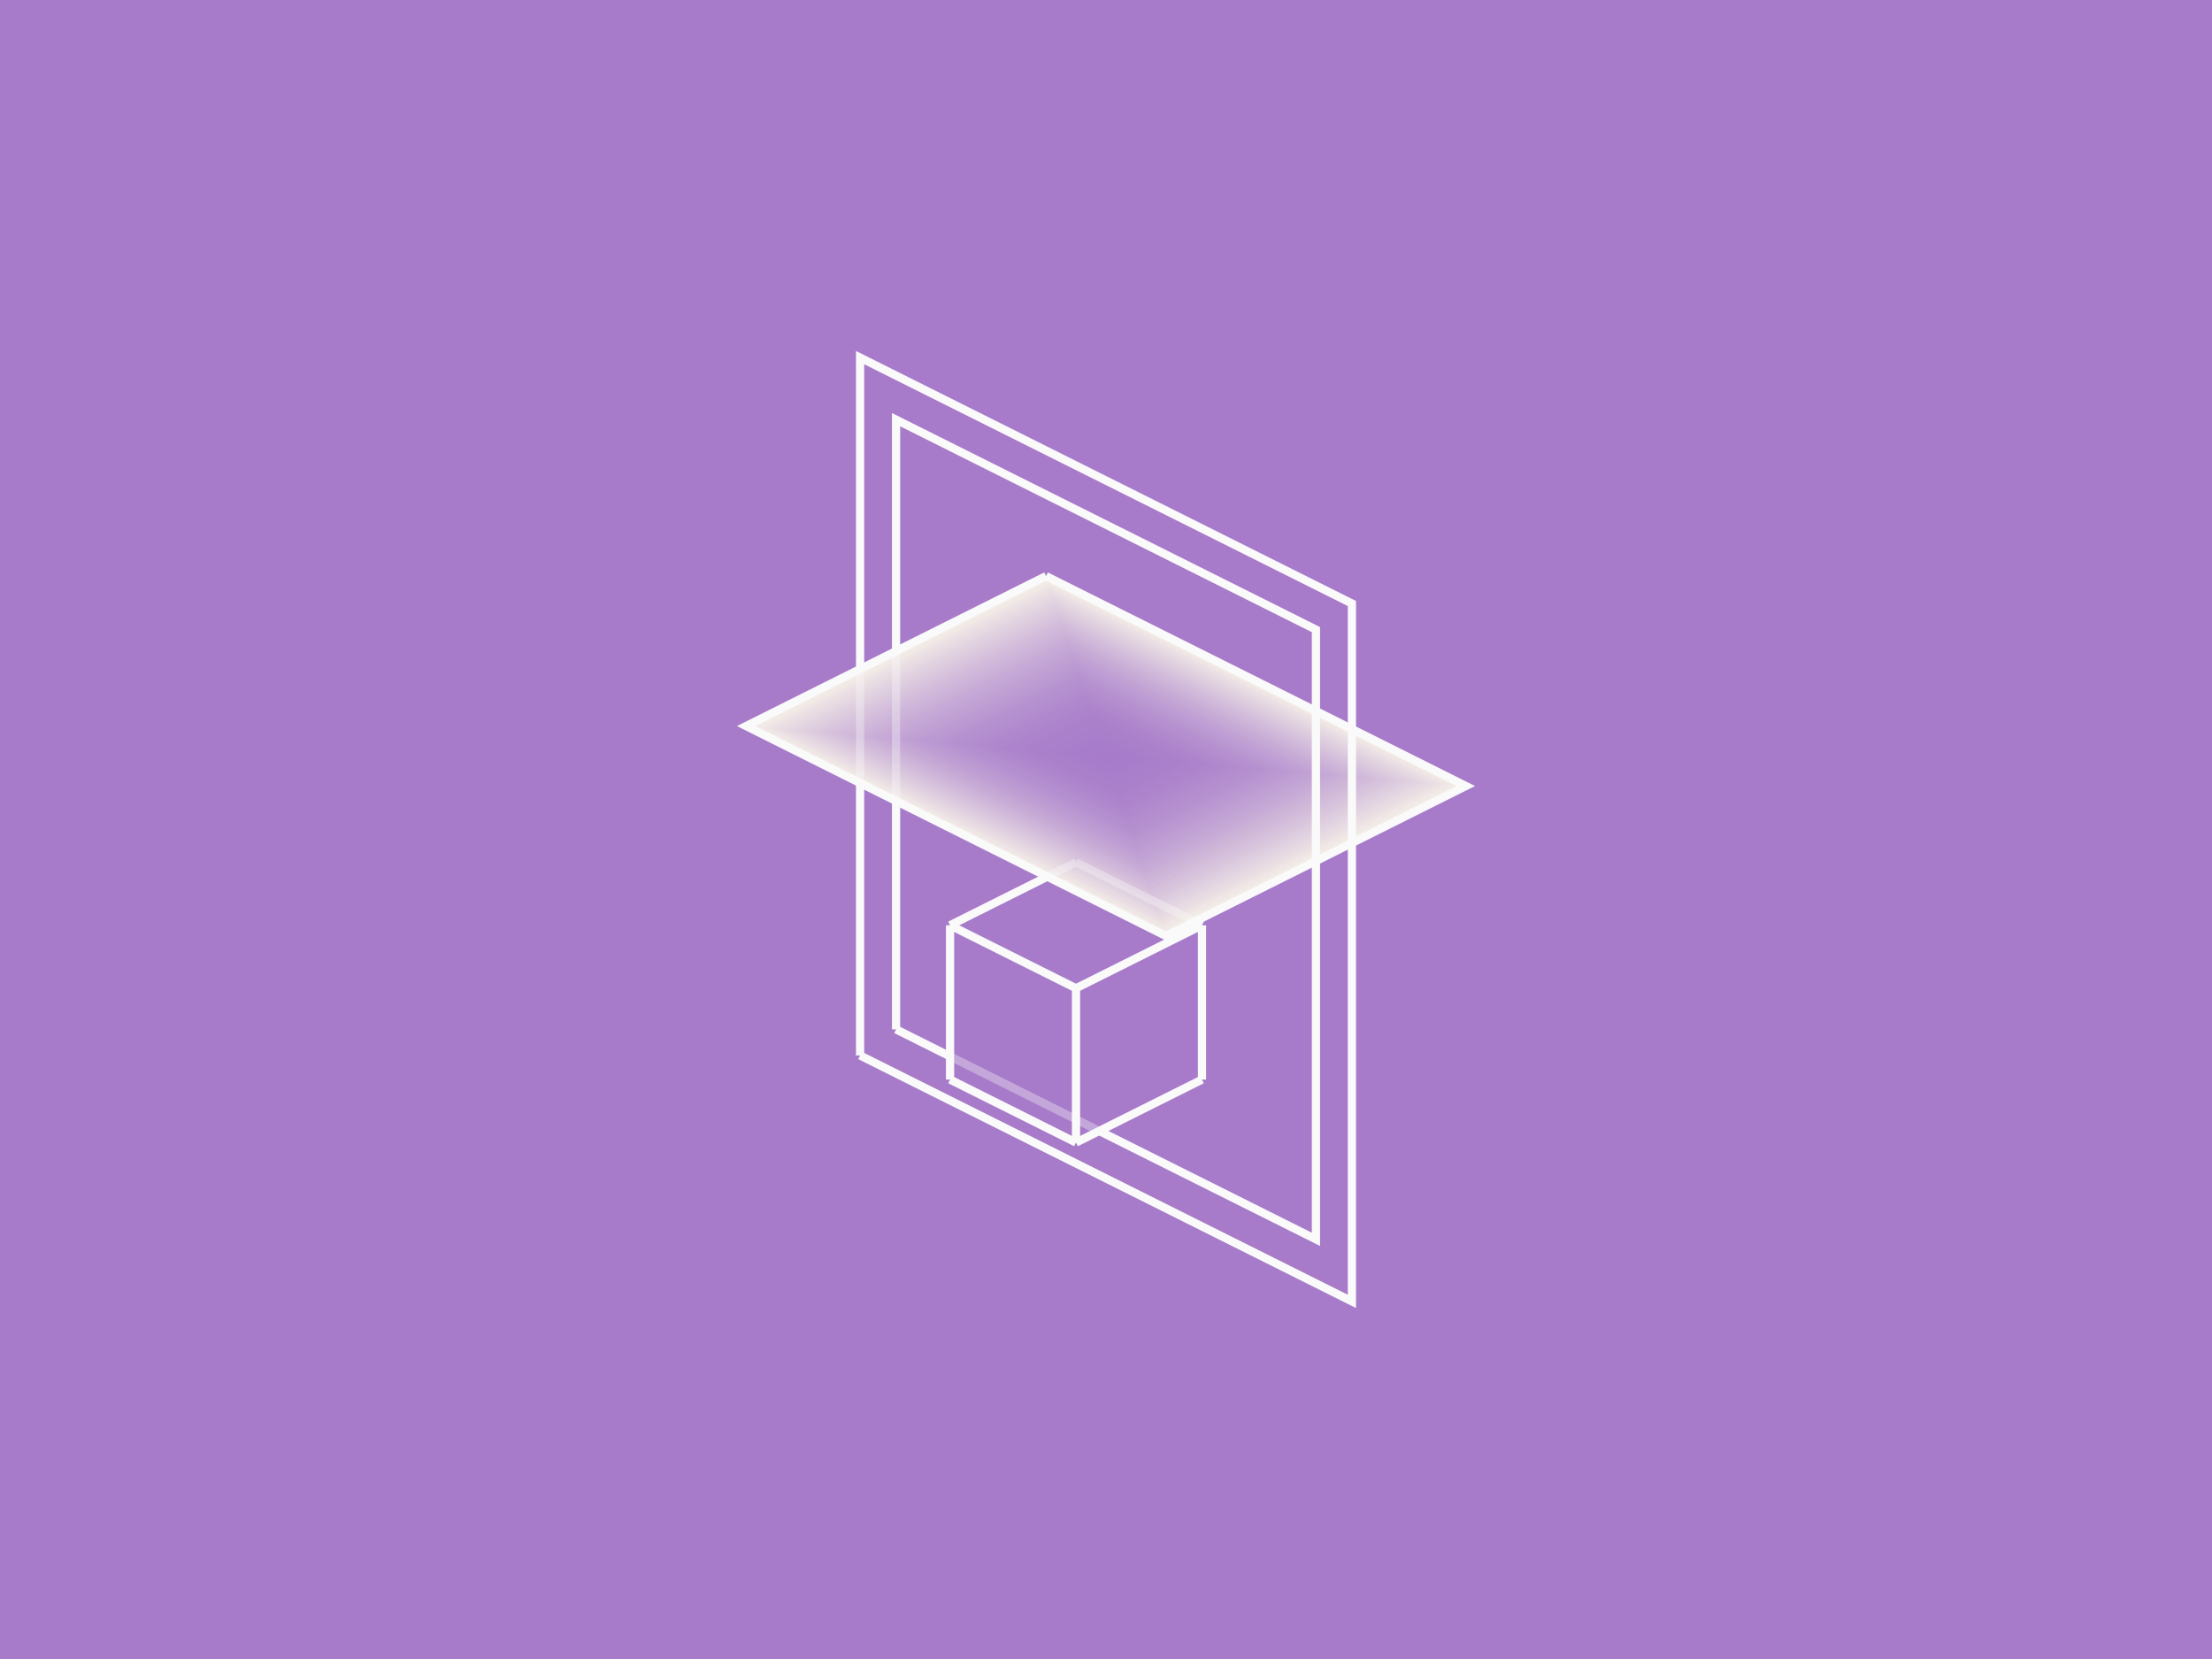
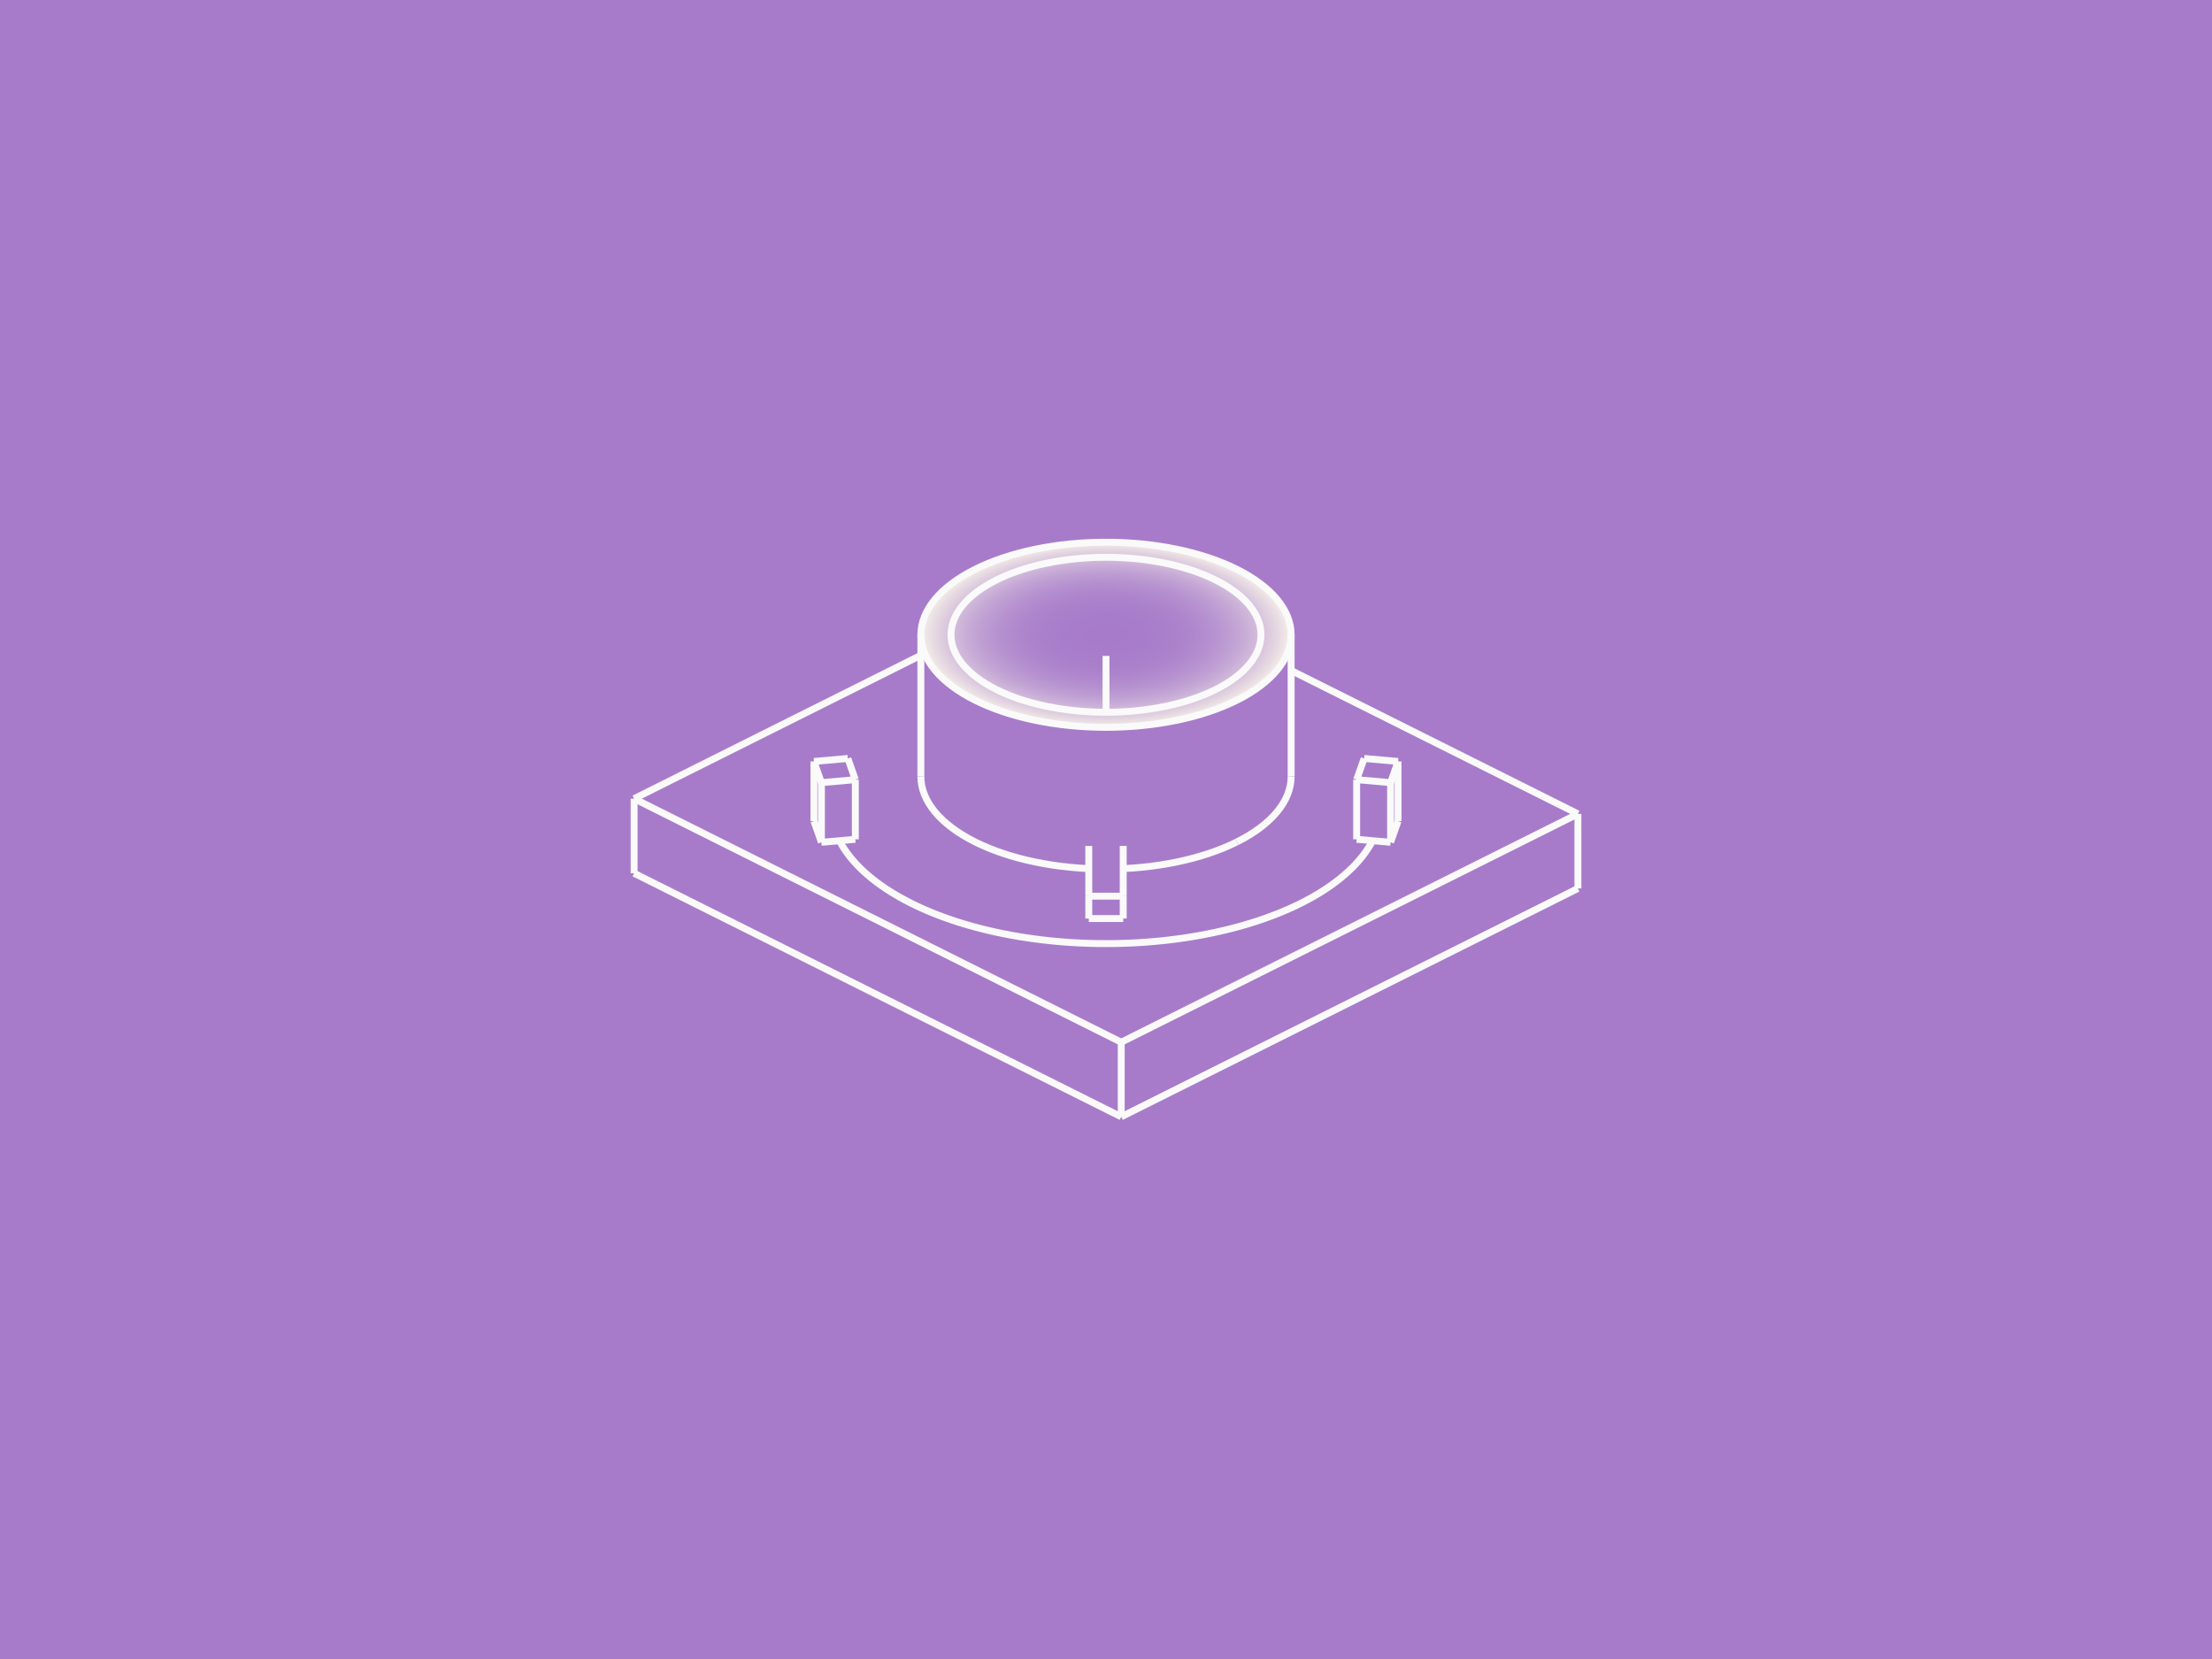
<svg xmlns="http://www.w3.org/2000/svg" width="3072" height="2304" viewBox="0 0 512 384">
  <rect width="512" height="384" fill="#A77BCA" />
  <svg x="64" y="0" width="384" height="384" viewBox="0 0 384 384">
    <defs>
-       <mask id="iris-0" maskUnits="userSpaceOnUse" x="0" y="0" width="384" height="384" style="mask-type:luminance">
-         <path d="M178.117 133.347L275.299 181.938L205.883 216.646L108.701 168.055Z" fill="white" fill-rule="evenodd" />
-         <path d="M178.261 133.781L274.431 181.866L205.739 216.212L109.569 168.127Z" fill="rgb(250,250,250)" />
-         <path d="M178.406 134.215L273.564 181.794L205.594 215.779L110.436 168.2Z" fill="rgb(244,244,244)" />
-         <path d="M178.551 134.649L272.696 181.721L205.449 215.345L111.304 168.272Z" fill="rgb(239,239,239)" />
-         <path d="M178.695 135.082L271.828 181.649L205.305 214.911L112.172 168.344Z" fill="rgb(234,234,234)" />
-         <path d="M178.84 135.516L270.961 181.577L205.16 214.477L113.039 168.417Z" fill="rgb(229,229,229)" />
-         <path d="M178.985 135.95L270.093 181.504L205.015 214.043L113.907 168.489Z" fill="rgb(224,224,224)" />
-         <path d="M179.129 136.384L269.225 181.432L204.871 213.609L114.775 168.561Z" fill="rgb(219,219,219)" />
-         <path d="M179.274 136.818L268.358 181.36L204.726 213.175L115.642 168.634Z" fill="rgb(214,214,214)" />
-         <path d="M179.418 137.252L267.49 181.287L204.582 212.742L116.51 168.706Z" fill="rgb(209,209,209)" />
-         <path d="M179.563 137.686L266.622 181.215L204.437 212.308L117.378 168.778Z" fill="rgb(205,205,205)" />
-         <path d="M179.708 138.119L265.754 181.143L204.292 211.874L118.246 168.85Z" fill="rgb(200,200,200)" />
-         <path d="M179.852 138.553L264.887 181.071L204.148 211.44L119.113 168.923Z" fill="rgb(195,195,195)" />
-         <path d="M179.997 138.987L264.019 180.998L204.003 211.006L119.981 168.995Z" fill="rgb(191,191,191)" />
-         <path d="M180.141 139.421L263.151 180.926L203.859 210.572L120.849 169.067Z" fill="rgb(186,186,186)" />
-         <path d="M180.286 139.855L262.284 180.854L203.714 210.138L121.716 169.14Z" fill="rgb(182,182,182)" />
-         <path d="M180.431 140.289L261.416 180.781L203.569 209.705L122.584 169.212Z" fill="rgb(177,177,177)" />
-         <path d="M180.575 140.723L260.548 180.709L203.425 209.271L123.452 169.284Z" fill="rgb(173,173,173)" />
-         <path d="M180.72 141.156L259.681 180.637L203.28 208.837L124.319 169.357Z" fill="rgb(168,168,168)" />
-         <path d="M180.865 141.59L258.813 180.564L203.135 208.403L125.187 169.429Z" fill="rgb(164,164,164)" />
-         <path d="M181.009 142.024L257.945 180.492L202.991 207.969L126.055 169.501Z" fill="rgb(160,160,160)" />
-         <path d="M181.154 142.458L257.077 180.42L202.846 207.535L126.923 169.574Z" fill="rgb(156,156,156)" />
-         <path d="M181.298 142.892L256.21 180.347L202.702 207.102L127.79 169.646Z" fill="rgb(152,152,152)" />
-         <path d="M181.443 143.326L255.342 180.275L202.557 206.668L128.658 169.718Z" fill="rgb(147,147,147)" />
-         <path d="M181.588 143.759L254.474 180.203L202.412 206.234L129.526 169.79Z" fill="rgb(143,143,143)" />
-         <path d="M181.732 144.193L253.607 180.131L202.268 205.8L130.393 169.863Z" fill="rgb(139,139,139)" />
-         <path d="M181.877 144.627L252.739 180.058L202.123 205.366L131.261 169.935Z" fill="rgb(136,136,136)" />
-         <path d="M182.021 145.061L251.871 179.986L201.979 204.932L132.129 170.007Z" fill="rgb(132,132,132)" />
-         <path d="M182.166 145.495L251.004 179.914L201.834 204.498L132.996 170.08Z" fill="rgb(128,128,128)" />
-         <path d="M182.311 145.929L250.136 179.841L201.689 204.065L133.864 170.152Z" fill="rgb(124,124,124)" />
-         <path d="M182.455 146.363L249.268 179.769L201.545 203.631L134.732 170.224Z" fill="rgb(121,121,121)" />
-         <path d="M182.6 146.796L248.4 179.697L201.4 203.197L135.6 170.297Z" fill="rgb(117,117,117)" />
-         <path d="M182.745 147.23L247.533 179.624L201.255 202.763L136.467 170.369Z" fill="rgb(113,113,113)" />
-         <path d="M182.889 147.664L246.665 179.552L201.111 202.329L137.335 170.441Z" fill="rgb(110,110,110)" />
-         <path d="M183.034 148.098L245.797 179.48L200.966 201.895L138.203 170.514Z" fill="rgb(106,106,106)" />
-         <path d="M183.178 148.532L244.93 179.407L200.822 201.461L139.07 170.586Z" fill="rgb(103,103,103)" />
-         <path d="M183.323 148.966L244.062 179.335L200.677 201.028L139.938 170.658Z" fill="rgb(100,100,100)" />
-         <path d="M183.468 149.4L243.194 179.263L200.532 200.594L140.806 170.73Z" fill="rgb(96,96,96)" />
-         <path d="M183.612 149.833L242.327 179.191L200.388 200.16L141.673 170.803Z" fill="rgb(93,93,93)" />
-         <path d="M183.757 150.267L241.459 179.118L200.243 199.726L142.541 170.875Z" fill="rgb(90,90,90)" />
-         <path d="M183.901 150.701L240.591 179.046L200.099 199.292L143.409 170.947Z" fill="rgb(87,87,87)" />
-         <path d="M184.046 151.135L239.723 178.974L199.954 198.858L144.277 171.02Z" fill="rgb(84,84,84)" />
-         <path d="M184.191 151.569L238.856 178.901L199.809 198.425L145.144 171.092Z" fill="rgb(81,81,81)" />
-         <path d="M184.335 152.003L237.988 178.829L199.665 197.991L146.012 171.164Z" fill="rgb(78,78,78)" />
-         <path d="M184.48 152.436L237.12 178.757L199.52 197.557L146.88 171.237Z" fill="rgb(75,75,75)" />
-         <path d="M184.625 152.87L236.253 178.684L199.375 197.123L147.747 171.309Z" fill="rgb(72,72,72)" />
-         <path d="M184.769 153.304L235.385 178.612L199.231 196.689L148.615 171.381Z" fill="rgb(69,69,69)" />
-         <path d="M184.914 153.738L234.517 178.54L199.086 196.255L149.483 171.454Z" fill="rgb(66,66,66)" />
-         <path d="M185.058 154.172L233.65 178.467L198.942 195.821L150.35 171.526Z" fill="rgb(64,64,64)" />
-         <path d="M185.203 154.606L232.782 178.395L198.797 195.388L151.218 171.598Z" fill="rgb(61,61,61)" />
-         <path d="M185.348 155.04L231.914 178.323L198.652 194.954L152.086 171.67Z" fill="rgb(59,59,59)" />
-         <path d="M185.492 155.473L231.046 178.251L198.508 194.52L152.954 171.743Z" fill="rgb(56,56,56)" />
-         <path d="M185.637 155.907L230.179 178.178L198.363 194.086L153.821 171.815Z" fill="rgb(54,54,54)" />
-         <path d="M185.781 156.341L229.311 178.106L198.219 193.652L154.689 171.887Z" fill="rgb(51,51,51)" />
-         <path d="M185.926 156.775L228.443 178.034L198.074 193.218L155.557 171.96Z" fill="rgb(49,49,49)" />
-         <path d="M186.071 157.209L227.576 177.961L197.929 192.784L156.424 172.032Z" fill="rgb(47,47,47)" />
-         <path d="M186.215 157.643L226.708 177.889L197.785 192.351L157.292 172.104Z" fill="rgb(44,44,44)" />
-         <path d="M186.36 158.077L225.84 177.817L197.64 191.917L158.16 172.177Z" fill="rgb(42,42,42)" />
-         <path d="M186.505 158.51L224.973 177.744L197.495 191.483L159.027 172.249Z" fill="rgb(40,40,40)" />
-         <path d="M186.649 158.944L224.105 177.672L197.351 191.049L159.895 172.321Z" fill="rgb(38,38,38)" />
-         <path d="M186.794 159.378L223.237 177.6L197.206 190.615L160.763 172.394Z" fill="rgb(36,36,36)" />
-         <path d="M186.938 159.812L222.369 177.527L197.062 190.181L161.631 172.466Z" fill="rgb(34,34,34)" />
-         <path d="M187.083 160.246L221.502 177.455L196.917 189.748L162.498 172.538Z" fill="rgb(32,32,32)" />
-         <path d="M187.228 160.68L220.634 177.383L196.772 189.314L163.366 172.61Z" fill="rgb(30,30,30)" />
-         <path d="M187.372 161.113L219.766 177.311L196.628 188.88L164.234 172.683Z" fill="rgb(28,28,28)" />
-         <path d="M187.517 161.547L218.899 177.238L196.483 188.446L165.101 172.755Z" fill="rgb(27,27,27)" />
-         <path d="M187.662 161.981L218.031 177.166L196.338 188.012L165.969 172.827Z" fill="rgb(25,25,25)" />
-         <path d="M187.806 162.415L217.163 177.094L196.194 187.578L166.837 172.9Z" fill="rgb(23,23,23)" />
-         <path d="M187.951 162.849L216.296 177.021L196.049 187.144L167.704 172.972Z" fill="rgb(22,22,22)" />
-         <path d="M188.095 163.283L215.428 176.949L195.905 186.711L168.572 173.044Z" fill="rgb(20,20,20)" />
-         <path d="M188.24 163.717L214.56 176.877L195.76 186.277L169.44 173.117Z" fill="rgb(19,19,19)" />
-         <path d="M188.385 164.15L213.692 176.804L195.615 185.843L170.308 173.189Z" fill="rgb(17,17,17)" />
-         <path d="M188.529 164.584L212.825 176.732L195.471 185.409L171.175 173.261Z" fill="rgb(16,16,16)" />
-         <path d="M188.674 165.018L211.957 176.66L195.326 184.975L172.043 173.334Z" fill="rgb(15,15,15)" />
-         <path d="M188.818 165.452L211.089 176.587L195.182 184.541L172.911 173.406Z" fill="rgb(13,13,13)" />
-         <path d="M188.963 165.886L210.222 176.515L195.037 184.107L173.778 173.478Z" fill="rgb(12,12,12)" />
-         <path d="M189.108 166.32L209.354 176.443L194.892 183.674L174.646 173.55Z" fill="rgb(11,11,11)" />
-         <path d="M189.252 166.753L208.486 176.37L194.748 183.24L175.514 173.623Z" fill="rgb(10,10,10)" />
-         <path d="M189.397 167.187L207.619 176.298L194.603 182.806L176.381 173.695Z" fill="rgb(9,9,9)" />
-         <path d="M189.542 167.621L206.751 176.226L194.458 182.372L177.249 173.767Z" fill="rgb(8,8,8)" />
-         <path d="M189.686 168.055L205.883 176.154L194.314 181.938L178.117 173.84Z" fill="rgb(7,7,7)" />
-         <path d="M189.831 168.489L205.015 176.081L194.169 181.504L178.985 173.912Z" fill="rgb(6,6,6)" />
-         <path d="M189.975 168.923L204.148 176.009L194.025 181.071L179.852 173.984Z" fill="rgb(5,5,5)" />
-         <path d="M190.12 169.357L203.28 175.937L193.88 180.637L180.72 174.057Z" fill="rgb(5,5,5)" />
-         <path d="M190.265 169.79L202.412 175.864L193.735 180.203L181.588 174.129Z" fill="rgb(4,4,4)" />
-         <path d="M190.409 170.224L201.545 175.792L193.591 179.769L182.455 174.201Z" fill="rgb(3,3,3)" />
-         <path d="M190.554 170.658L200.677 175.72L193.446 179.335L183.323 174.274Z" fill="rgb(3,3,3)" />
-         <path d="M190.698 171.092L199.809 175.647L193.302 178.901L184.191 174.346Z" fill="rgb(2,2,2)" />
-         <path d="M190.843 171.526L198.942 175.575L193.157 178.467L185.058 174.418Z" fill="rgb(2,2,2)" />
-         <path d="M190.988 171.96L198.074 175.503L193.012 178.034L185.926 174.49Z" fill="rgb(1,1,1)" />
-         <path d="M191.132 172.394L197.206 175.43L192.868 177.6L186.794 174.563Z" fill="rgb(1,1,1)" />
-         <path d="M191.277 172.827L196.338 175.358L192.723 177.166L187.662 174.635Z" fill="rgb(1,1,1)" />
-         <path d="M191.422 173.261L195.471 175.286L192.578 176.732L188.529 174.707Z" fill="rgb(0,0,0)" />
-         <path d="M191.566 173.695L194.603 175.214L192.434 176.298L189.397 174.78Z" fill="rgb(0,0,0)" />
-         <path d="M191.711 174.129L193.735 175.141L192.289 175.864L190.265 174.852Z" fill="rgb(0,0,0)" />
-         <path d="M191.855 174.563L192.868 175.069L192.145 175.43L191.132 174.924Z" fill="rgb(0,0,0)" />
-         <path d="M192 174.997L192 174.997L192 174.997L192 174.997Z" fill="rgb(0,0,0)" />
-       </mask>
+       <radialGradient id="iris-0" gradientUnits="userSpaceOnUse" cx="0" cy="0" r="1" gradientTransform="matrix(30.30155 15.15077 -30.30155 15.15077 192 146.9255)">
+         <stop offset="0" stop-color="#F6F1E8" stop-opacity="0" />
+         <stop offset="0.031" stop-color="#F6F1E8" stop-opacity="0" />
+         <stop offset="0.062" stop-color="#F6F1E8" stop-opacity="0" />
+         <stop offset="0.094" stop-color="#F6F1E8" stop-opacity="0.001" />
+         <stop offset="0.125" stop-color="#F6F1E8" stop-opacity="0.002" />
+         <stop offset="0.156" stop-color="#F6F1E8" stop-opacity="0.004" />
+         <stop offset="0.188" stop-color="#F6F1E8" stop-opacity="0.007" />
+         <stop offset="0.219" stop-color="#F6F1E8" stop-opacity="0.01" />
+         <stop offset="0.25" stop-color="#F6F1E8" stop-opacity="0.016" />
+         <stop offset="0.281" stop-color="#F6F1E8" stop-opacity="0.022" />
+         <stop offset="0.312" stop-color="#F6F1E8" stop-opacity="0.031" />
+         <stop offset="0.344" stop-color="#F6F1E8" stop-opacity="0.041" />
+         <stop offset="0.375" stop-color="#F6F1E8" stop-opacity="0.053" />
+         <stop offset="0.406" stop-color="#F6F1E8" stop-opacity="0.067" />
+         <stop offset="0.438" stop-color="#F6F1E8" stop-opacity="0.084" />
+         <stop offset="0.469" stop-color="#F6F1E8" stop-opacity="0.103" />
+         <stop offset="0.5" stop-color="#F6F1E8" stop-opacity="0.125" />
+         <stop offset="0.531" stop-color="#F6F1E8" stop-opacity="0.15" />
+         <stop offset="0.562" stop-color="#F6F1E8" stop-opacity="0.178" />
+         <stop offset="0.594" stop-color="#F6F1E8" stop-opacity="0.209" />
+         <stop offset="0.625" stop-color="#F6F1E8" stop-opacity="0.244" />
+         <stop offset="0.656" stop-color="#F6F1E8" stop-opacity="0.283" />
+         <stop offset="0.688" stop-color="#F6F1E8" stop-opacity="0.325" />
+         <stop offset="0.719" stop-color="#F6F1E8" stop-opacity="0.371" />
+         <stop offset="0.75" stop-color="#F6F1E8" stop-opacity="0.422" />
+         <stop offset="0.781" stop-color="#F6F1E8" stop-opacity="0.477" />
+         <stop offset="0.812" stop-color="#F6F1E8" stop-opacity="0.536" />
+         <stop offset="0.844" stop-color="#F6F1E8" stop-opacity="0.601" />
+         <stop offset="0.875" stop-color="#F6F1E8" stop-opacity="0.67" />
+         <stop offset="0.906" stop-color="#F6F1E8" stop-opacity="0.744" />
+         <stop offset="0.938" stop-color="#F6F1E8" stop-opacity="0.824" />
+         <stop offset="0.969" stop-color="#F6F1E8" stop-opacity="0.909" />
+         <stop offset="1" stop-color="#F6F1E8" stop-opacity="1" />
+       </radialGradient>
    </defs>
-     <path d="M178.117 133.347L275.299 181.938L205.883 216.646L108.701 168.055Z" fill="#F6F1E8" fill-rule="evenodd" mask="url(#iris-0)" />
+     <path d="M222.302 162.076L220.778 162.801L219.186 163.488L217.527 164.135L215.808 164.741L214.031 165.304L212.201 165.822L210.322 166.295L208.399 166.721L206.437 167.099L204.44 167.429L202.412 167.71L200.36 167.94L198.288 168.12L196.2 168.249L194.103 168.326L192 168.352L189.897 168.326L187.8 168.249L185.712 168.12L183.64 167.94L181.588 167.71L179.56 167.429L177.563 167.099L175.601 166.721L173.678 166.295L171.799 165.822L169.969 165.304L168.192 164.741L166.473 164.135L164.814 163.488L163.222 162.801L161.698 162.076L160.248 161.315L158.874 160.518L157.58 159.689L156.369 158.829L155.244 157.941L154.207 157.026L153.261 156.087L152.409 155.125L151.652 154.144L150.992 153.145L150.431 152.132L149.971 151.106L149.611 150.069L149.353 149.026L149.199 147.977L149.147 146.926L149.199 145.874L149.353 144.825L149.611 143.782L149.971 142.745L150.431 141.719L150.992 140.706L151.652 139.707L152.409 138.726L153.261 137.765L154.207 136.825L155.244 135.91L156.369 135.022L157.58 134.162L158.874 133.333L160.248 132.536L161.698 131.775L163.222 131.05L164.814 130.363L166.473 129.716L168.192 129.11L169.969 128.547L171.799 128.029L173.678 127.556L175.601 127.13L177.563 126.752L179.56 126.422L181.588 126.141L183.64 125.911L185.712 125.731L187.8 125.602L189.897 125.525L192 125.499L194.103 125.525L196.2 125.602L198.288 125.731L200.36 125.911L202.412 126.141L204.44 126.422L206.437 126.752L208.399 127.13L210.322 127.556L212.201 128.029L214.031 128.547L215.808 129.11L217.527 129.716L219.186 130.363L220.778 131.05L222.302 131.775L223.752 132.536L225.126 133.333L226.42 134.162L227.631 135.022L228.756 135.91L229.793 136.825L230.739 137.765L231.591 138.726L232.348 139.707L233.008 140.706L233.569 141.719L234.029 142.745L234.389 143.782L234.647 144.825L234.801 145.874L234.853 146.926L234.801 147.977L234.647 149.026L234.389 150.069L234.029 151.106L233.569 152.132L233.008 153.145L232.348 154.144L231.591 155.125L230.739 156.087L229.793 157.026L228.756 157.941L227.631 158.829L226.42 159.689L225.126 160.518L223.752 161.315Z" fill-rule="evenodd" fill="url(#iris-0)" />
    <g fill="none" stroke="#FAFAFA" stroke-linejoin="miter" stroke-linecap="butt">
-       <g opacity="0.35">
-         <path d="M135.079 155.164L135.079 181.487" stroke-width="1.9" />
-         <path d="M155.69 244.409L190.398 261.763" stroke-width="1.9" />
-         <path d="M143.409 150.96L143.409 185.644" stroke-width="1.9" />
-         <path d="M185.058 199.597L212.623 213.379" stroke-width="1.9" />
-         <path d="M178.167 203.043L185.058 199.597" stroke-width="1.9" />
+       <g opacity="0.35" />
+       <g>
+         <path d="M301.227 205.649L195.523 258.501" stroke-width="1.6" />
+         <path d="M195.523 258.501L82.773 202.126" stroke-width="1.6" />
+         <path d="M234.966 155.258L301.227 188.388" stroke-width="1.6" />
+         <path d="M301.227 188.388L301.227 205.649" stroke-width="1.6" />
+         <path d="M301.227 188.388L195.523 241.24" stroke-width="1.6" />
+         <path d="M195.523 241.24L195.523 258.501" stroke-width="1.6" />
+         <path d="M195.523 241.24L82.773 184.865" stroke-width="1.6" />
+         <path d="M82.773 184.865L82.773 202.126" stroke-width="1.6" />
+         <path d="M82.773 184.865L149.307 151.598" stroke-width="1.6" />
+         <path d="M222.302 162.076L220.778 162.801L219.186 163.488L217.527 164.135L215.808 164.741L214.031 165.304L212.201 165.822L210.322 166.295L208.399 166.721L206.437 167.099L204.44 167.429L202.412 167.71L200.36 167.94L198.288 168.12L196.2 168.249L194.103 168.326L192 168.352L189.897 168.326L187.8 168.249L185.712 168.12L183.64 167.94L181.588 167.71L179.56 167.429L177.563 167.099L175.601 166.721L173.678 166.295L171.799 165.822L169.969 165.304L168.192 164.741L166.473 164.135L164.814 163.488L163.222 162.801L161.698 162.076L160.248 161.315L158.874 160.518L157.58 159.689L156.369 158.829L155.244 157.941L154.207 157.026L153.261 156.087L152.409 155.125L151.652 154.144L150.992 153.145L150.431 152.132L149.971 151.106L149.611 150.069L149.353 149.026L149.199 147.977L149.147 146.926L149.199 145.874L149.353 144.825L149.611 143.782L149.971 142.745L150.431 141.719L150.992 140.706L151.652 139.707L152.409 138.726L153.261 137.765L154.207 136.825L155.244 135.91L156.369 135.022L157.58 134.162L158.874 133.333L160.248 132.536L161.698 131.775L163.222 131.05L164.814 130.363L166.473 129.716L168.192 129.11L169.969 128.547L171.799 128.029L173.678 127.556L175.601 127.13L177.563 126.752L179.56 126.422L181.588 126.141L183.64 125.911L185.712 125.731L187.8 125.602L189.897 125.525L192 125.499L194.103 125.525L196.2 125.602L198.288 125.731L200.36 125.911L202.412 126.141L204.44 126.422L206.437 126.752L208.399 127.13L210.322 127.556L212.201 128.029L214.031 128.547L215.808 129.11L217.527 129.716L219.186 130.363L220.778 131.05L222.302 131.775L223.752 132.536L225.126 133.333L226.42 134.162L227.631 135.022L228.756 135.91L229.793 136.825L230.739 137.765L231.591 138.726L232.348 139.707L233.008 140.706L233.569 141.719L234.029 142.745L234.389 143.782L234.647 144.825L234.801 145.874L234.853 146.926L234.801 147.977L234.647 149.026L234.389 150.069L234.029 151.106L233.569 152.132L233.008 153.145L232.348 154.144L231.591 155.125L230.739 156.087L229.793 157.026L228.756 157.941L227.631 158.829L226.42 159.689L225.126 160.518L223.752 161.315L222.302 162.076" stroke-width="1.6" />
+         <path d="M217.369 159.61L216.093 160.217L214.76 160.792L213.372 161.334L211.932 161.841L210.444 162.312L208.912 162.746L207.339 163.142L205.729 163.498L204.087 163.815L202.414 164.092L200.717 164.326L198.999 164.519L197.264 164.67L195.517 164.778L193.76 164.842L192 164.864L190.24 164.842L188.483 164.778L186.736 164.67L185.001 164.519L183.283 164.326L181.586 164.092L179.913 163.815L178.271 163.498L176.661 163.142L175.088 162.746L173.556 162.312L172.068 161.841L170.628 161.334L169.24 160.792L167.907 160.217L166.631 159.61L165.417 158.972L164.267 158.306L163.183 157.611L162.17 156.892L161.227 156.148L160.359 155.382L159.568 154.595L158.854 153.79L158.22 152.969L157.668 152.133L157.198 151.284L156.813 150.425L156.511 149.558L156.296 148.684L156.166 147.806L156.123 146.926L156.166 146.045L156.296 145.167L156.511 144.293L156.813 143.426L157.198 142.567L157.668 141.718L158.22 140.882L158.854 140.061L159.568 139.256L160.359 138.469L161.227 137.703L162.17 136.959L163.183 136.24L164.267 135.546L165.417 134.879L166.631 134.241L167.907 133.634L169.24 133.059L170.628 132.517L172.068 132.01L173.556 131.539L175.088 131.105L176.661 130.709L178.271 130.353L179.913 130.036L181.586 129.76L183.283 129.525L185.001 129.332L186.736 129.181L188.483 129.074L190.24 129.009L192 128.987L193.76 129.009L195.517 129.074L197.264 129.181L198.999 129.332L200.717 129.525L202.414 129.76L204.087 130.036L205.729 130.353L207.339 130.709L208.912 131.105L210.444 131.539L211.932 132.01L213.372 132.517L214.76 133.059L216.093 133.634L217.369 134.241L218.583 134.879L219.733 135.546L220.817 136.24L221.83 136.959L222.773 137.703L223.641 138.469L224.432 139.256L225.146 140.061L225.78 140.882L226.332 141.718L226.802 142.567L227.187 143.426L227.489 144.293L227.704 145.167L227.834 146.045L227.877 146.926L227.834 147.806L227.704 148.684L227.489 149.558L227.187 150.425L226.802 151.284L226.332 152.133L225.78 152.969L225.146 153.79L224.432 154.595L223.641 155.382L222.773 156.148L221.83 156.892L220.817 157.611L219.733 158.306L218.583 158.972L217.369 159.61" stroke-width="1.6" />
+         <path d="M222.302 194.873L220.778 195.598L219.186 196.285L217.527 196.932L215.808 197.537L214.031 198.1L212.201 198.618L210.322 199.091L208.399 199.517L206.437 199.896L204.44 200.226L202.412 200.506L200.36 200.737L198.288 200.916L196.2 201.045" stroke-width="1.6" />
+         <path d="M187.8 201.045L185.712 200.916L183.64 200.737L181.588 200.506L179.56 200.226L177.563 199.896L175.601 199.517L173.678 199.091L171.799 198.618L169.969 198.1L168.192 197.537L166.473 196.932L164.814 196.285L163.222 195.598L161.698 194.873L160.248 194.111L158.874 193.315L157.58 192.486L156.369 191.626L155.244 190.737L154.207 189.822L153.261 188.883L152.409 187.921L151.652 186.94L150.992 185.942L150.431 184.928L149.971 183.902L149.611 182.866L149.353 181.822L149.199 180.773L149.147 179.722" stroke-width="1.6" />
+         <path d="M234.853 179.722L234.801 180.773L234.647 181.822L234.389 182.866L234.029 183.902L233.569 184.928L233.008 185.942L232.348 186.94L231.591 187.921L230.739 188.883L229.793 189.822L228.756 190.737L227.631 191.626L226.42 192.486L225.126 193.315L223.752 194.111L222.302 194.873" stroke-width="1.6" />
+         <path d="M192 151.822L192 164.279" stroke-width="1.6" />
+         <path d="M195.986 212.609L188.014 212.609" stroke-width="1.6" />
+         <path d="M195.986 195.804L195.986 207.431" stroke-width="1.6" />
+         <path d="M195.986 207.431L195.986 212.609" stroke-width="1.6" />
+         <path d="M195.986 207.431L188.014 207.431" stroke-width="1.6" />
+         <path d="M188.014 207.431L188.014 212.609" stroke-width="1.6" />
+         <path d="M188.014 207.431L188.014 195.804" stroke-width="1.6" />
+         <path d="M259.603 190.057L257.873 194.964" stroke-width="1.6" />
+         <path d="M257.873 194.964L250.021 194.272" stroke-width="1.6" />
+         <path d="M251.752 175.555L259.603 176.248" stroke-width="1.6" />
+         <path d="M259.603 176.248L259.603 190.057" stroke-width="1.6" />
+         <path d="M259.603 176.248L257.873 181.155" stroke-width="1.6" />
+         <path d="M257.873 181.155L257.873 194.964" stroke-width="1.6" />
+         <path d="M257.873 181.155L250.021 180.463" stroke-width="1.6" />
+         <path d="M250.021 180.463L250.021 194.272" stroke-width="1.6" />
+         <path d="M250.021 180.463L251.752 175.555" stroke-width="1.6" />
+         <path d="M133.979 194.272L126.127 194.964" stroke-width="1.6" />
+         <path d="M126.127 194.964L124.397 190.057" stroke-width="1.6" />
+         <path d="M133.979 194.272L133.979 180.463" stroke-width="1.6" />
+         <path d="M133.979 180.463L126.127 181.155" stroke-width="1.6" />
+         <path d="M126.127 181.155L126.127 194.964" stroke-width="1.6" />
+         <path d="M126.127 181.155L124.397 176.248" stroke-width="1.6" />
+         <path d="M124.397 176.248L124.397 190.057" stroke-width="1.6" />
+         <path d="M124.397 176.248L132.248 175.555" stroke-width="1.6" />
+         <path d="M132.248 175.555L133.979 180.463" stroke-width="1.6" />
+         <path d="M253.835 194.327L253.608 194.777L253.102 195.669L252.544 196.554L251.935 197.43L251.275 198.297L250.565 199.154L249.805 200L248.997 200.835L248.14 201.658L247.236 202.468L246.285 203.265L245.288 204.047L244.246 204.814L243.16 205.567L242.031 206.302L240.859 207.022L239.646 207.723L238.393 208.407L237.1 209.073L235.769 209.719L234.401 210.346L232.998 210.952L231.559 211.538L230.087 212.103L228.583 212.646L227.048 213.167L225.484 213.665L223.891 214.141L222.27 214.593L220.625 215.021L218.955 215.425L217.262 215.805L215.548 216.16L213.814 216.49L212.062 216.795L210.293 217.074L208.508 217.327L206.709 217.554L204.898 217.754L203.075 217.929L201.244 218.077L199.405 218.198L197.559 218.292L195.709 218.359L193.855 218.4L192 218.413L190.145 218.4L188.291 218.359L186.441 218.292L184.595 218.198L182.756 218.077L180.925 217.929L179.102 217.754L177.291 217.554L175.492 217.327L173.707 217.074L171.938 216.795L170.186 216.49L168.452 216.16L166.738 215.805L165.045 215.425L163.375 215.021L161.73 214.593L160.109 214.141L158.516 213.665L156.952 213.167L155.417 212.646L153.913 212.103L152.441 211.538L151.002 210.952L149.599 210.346L148.231 209.719L146.9 209.073L145.607 208.407L144.354 207.723L143.141 207.022L141.969 206.302L140.84 205.567L139.754 204.814L138.712 204.047L137.715 203.265L136.764 202.468L135.86 201.658L135.003 200.835L134.195 200L133.435 199.154L132.725 198.297L132.065 197.43L131.456 196.554L130.898 195.669L130.392 194.777L130.165 194.327" stroke-width="1.6" />
+         <path d="M149.147 146.926L149.147 179.722" stroke-width="1.6" />
+         <path d="M234.853 146.926L234.853 179.722" stroke-width="1.6" />
      </g>
-       <g>
-         <path d="M135.079 244.305L248.921 301.227L248.921 139.695L135.079 82.773L135.079 155.164" stroke-width="1.9" />
-         <path d="M135.079 181.487L135.079 244.305" stroke-width="1.9" />
-         <path d="M143.409 238.268L155.69 244.409" stroke-width="1.9" />
-         <path d="M190.398 261.763L240.591 286.86L240.591 145.732L143.409 97.14L143.409 150.96" stroke-width="1.9" />
-         <path d="M143.409 185.644L143.409 238.268" stroke-width="1.9" />
-         <path d="M214.213 249.882L185.058 264.459" stroke-width="1.9" />
-         <path d="M185.058 264.459L155.904 249.882" stroke-width="1.9" />
-         <path d="M212.623 213.379L214.213 214.174" stroke-width="1.9" />
-         <path d="M214.213 214.174L214.213 249.882" stroke-width="1.9" />
-         <path d="M214.213 214.174L185.058 228.752" stroke-width="1.9" />
-         <path d="M185.058 228.752L185.058 264.459" stroke-width="1.9" />
-         <path d="M185.058 228.752L155.904 214.174" stroke-width="1.9" />
-         <path d="M155.904 214.174L155.904 249.882" stroke-width="1.9" />
-         <path d="M155.904 214.174L178.167 203.043" stroke-width="1.9" />
-       </g>
-       <g>
-         <path d="M178.117 133.347L275.299 181.938L205.883 216.646L108.701 168.055L178.117 133.347" stroke-width="1.9" />
-       </g>
+       <g />
    </g>
  </svg>
</svg>
